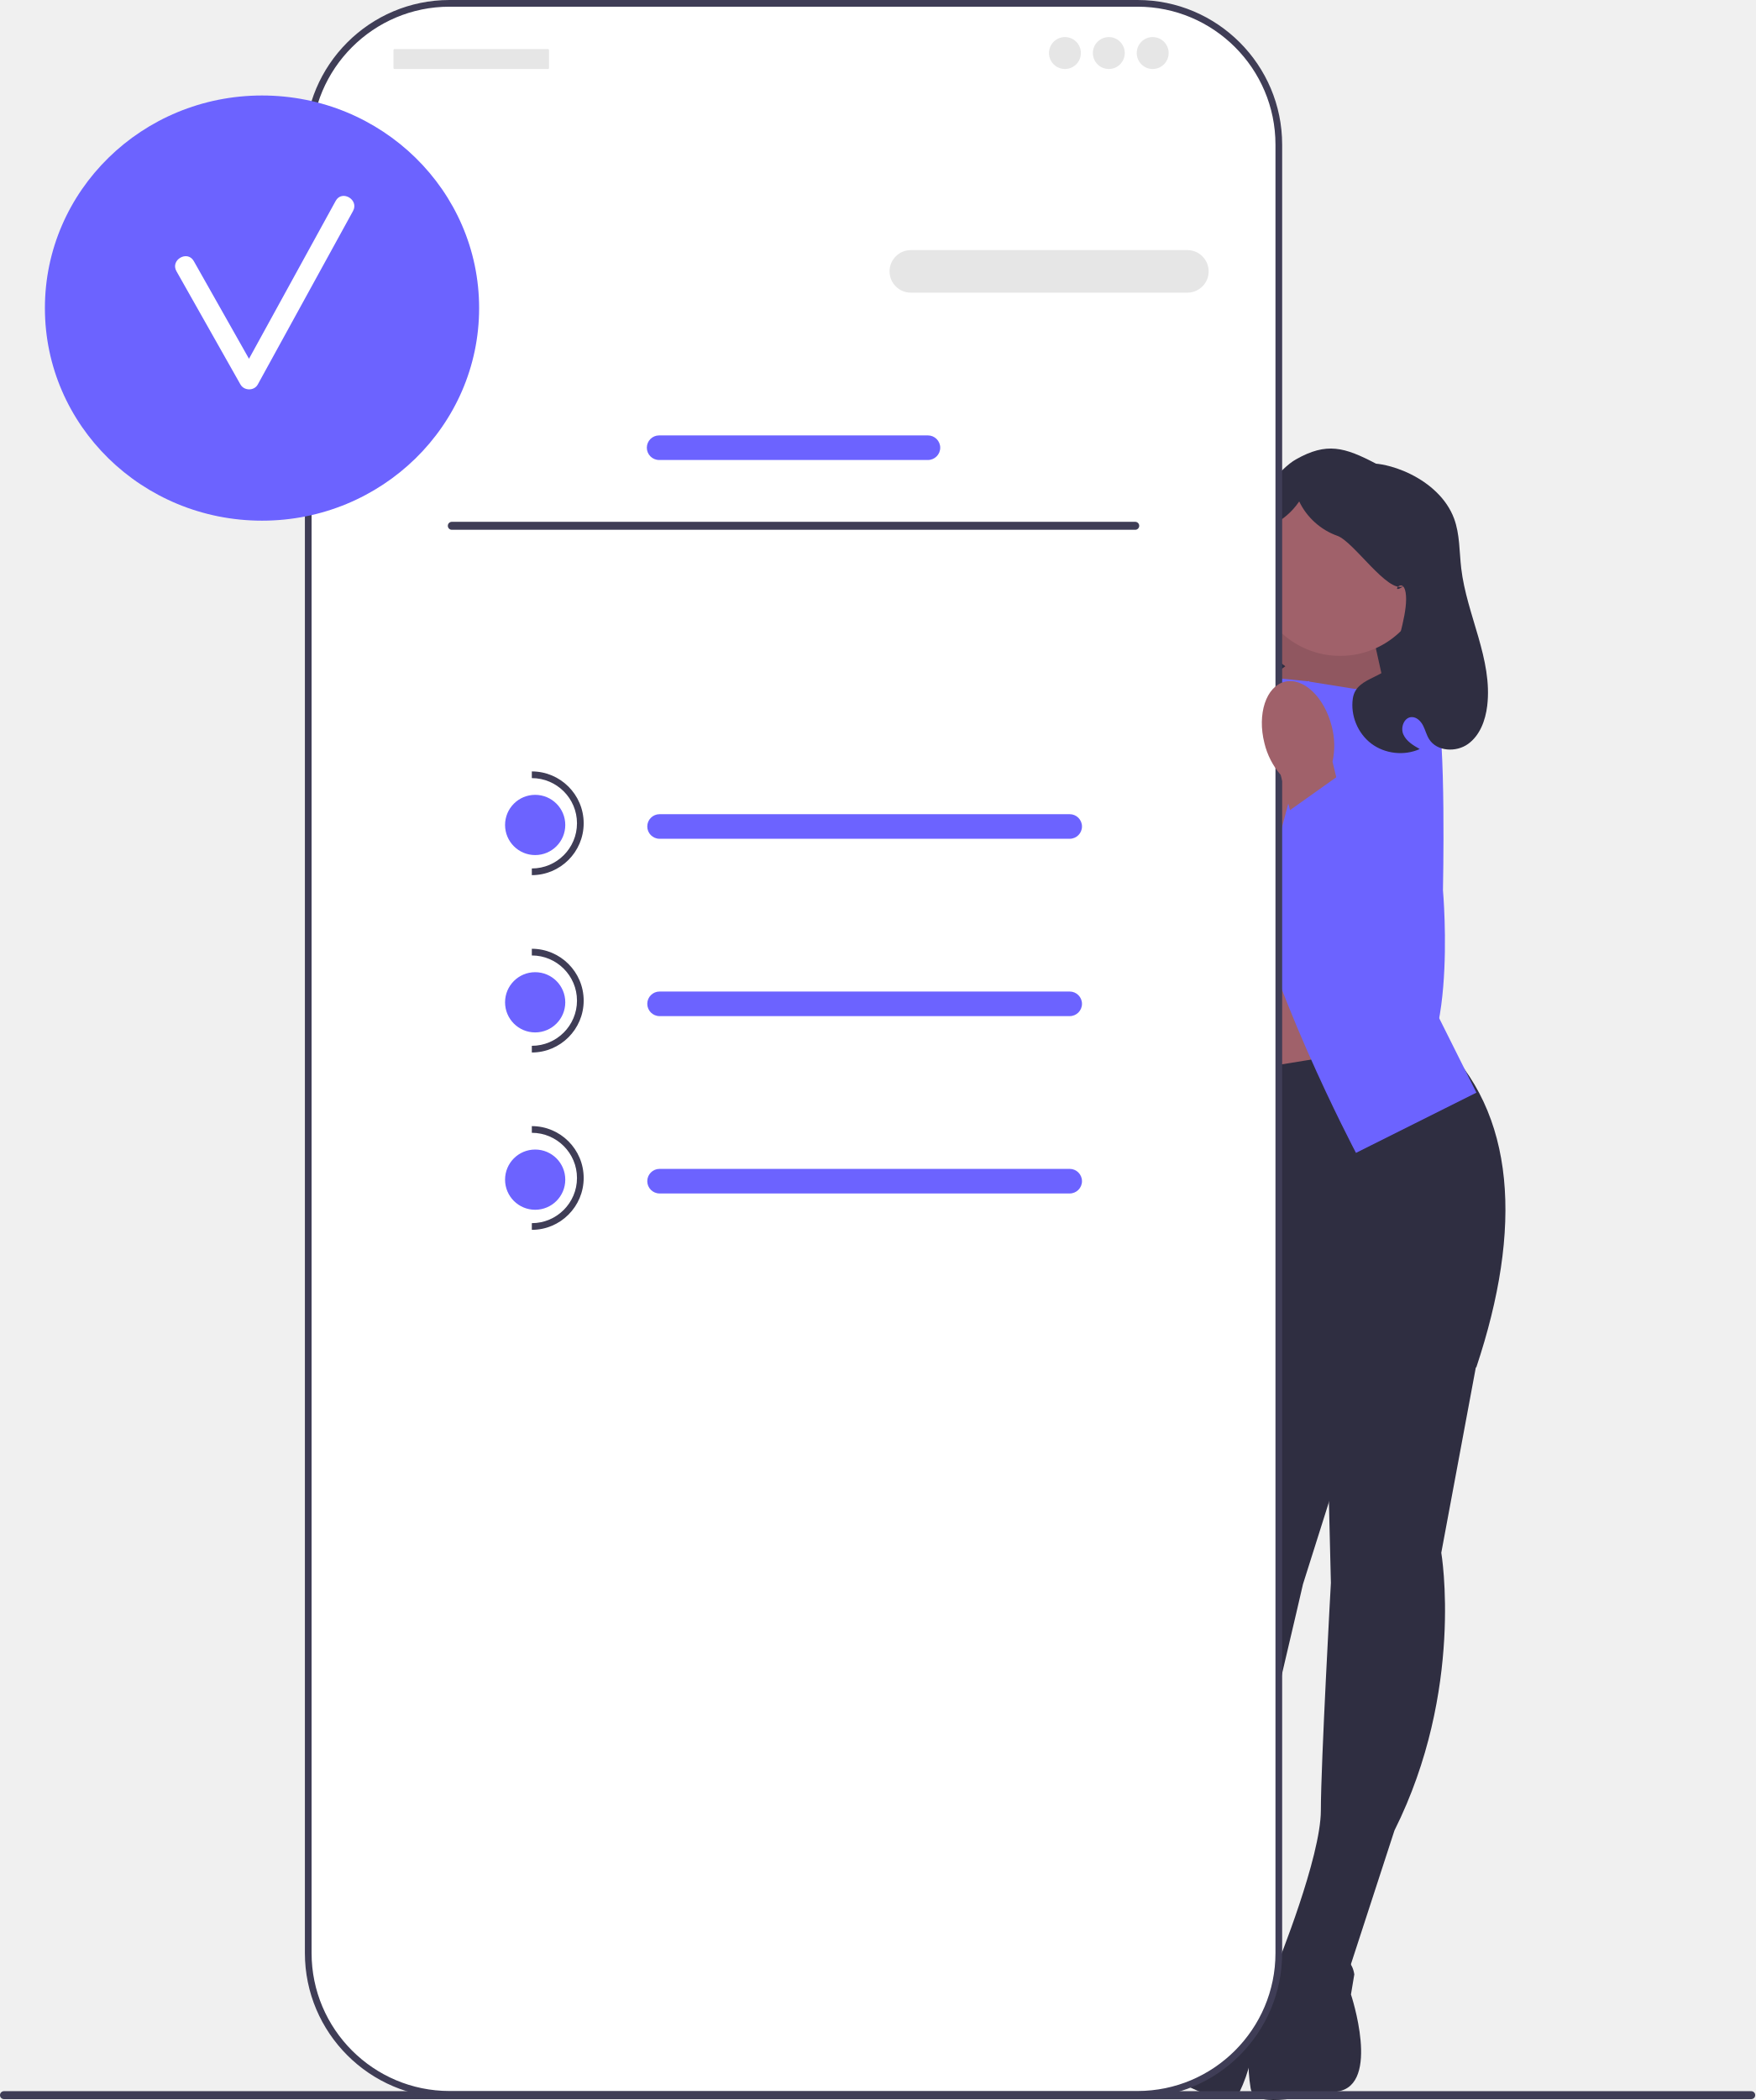
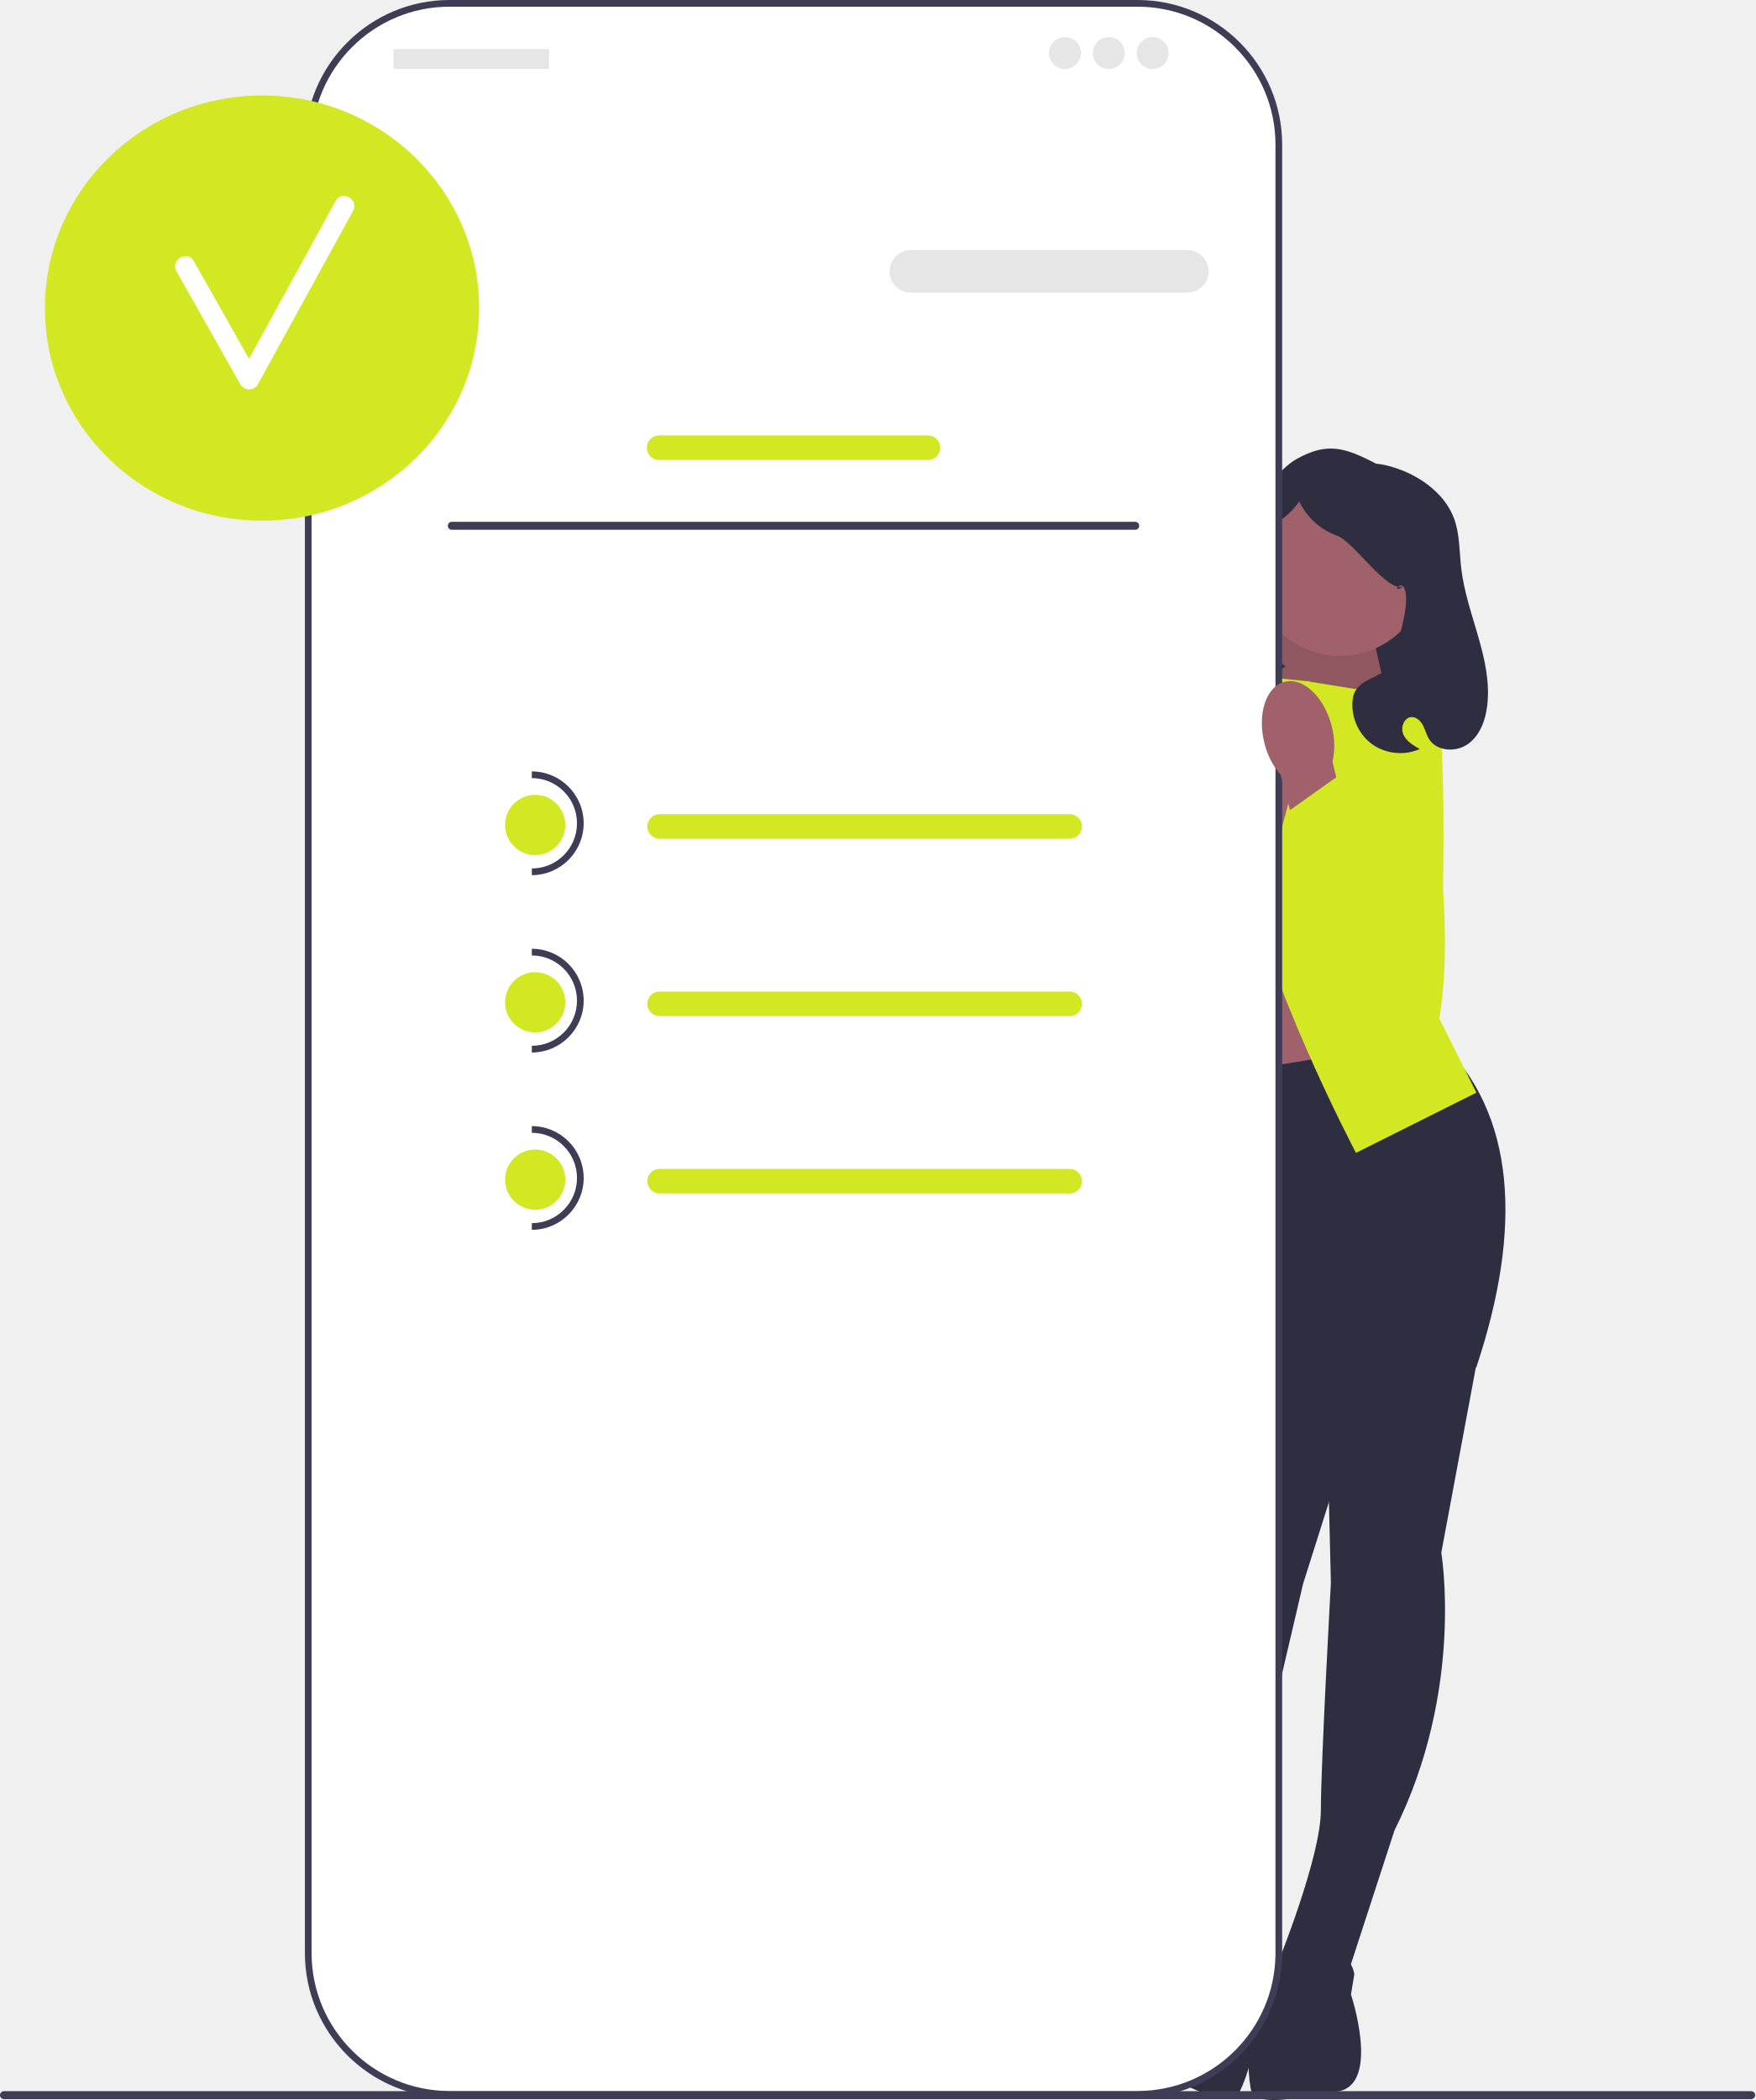
<svg xmlns="http://www.w3.org/2000/svg" width="524.67" height="627.583" viewBox="0 0 524.67 627.583">
  <path d="M369.046,148.038h51.762v17.044c0,28.568-23.194,51.762-51.762,51.762h-0v-68.806h0Z" transform="translate(789.8544 364.8812) rotate(-180)" fill="#2f2e41" />
  <polygon points="409.335 185.027 418.235 225.056 366.083 216.397 387.335 178.538 409.335 185.027" fill="#a0616a" />
  <polygon points="409.335 185.027 418.235 225.056 366.083 216.397 387.335 178.538 409.335 185.027" opacity=".1" />
  <rect x="359.335" y="270.538" width="50" height="74" transform="translate(768.67 615.0769) rotate(-180)" fill="#a0616a" />
  <path d="M441.835,405.038l-11,59s7,41-14,83l-14,43-21-3s13-32,13-46c0-14,3-68,3-68l-1.5-61.618,45.5-6.382Z" fill="#2f2e41" />
  <path d="M378.835,586.038s24-9,26,4l-1,6s9,27-4,29c-13,2-25,5-26-1-1-6-.984-13.49,1.508-18.745,2.492-5.255,3.492-19.255,3.492-19.255Z" fill="#2f2e41" />
  <g>
    <path d="M366.134,395.886l-5.842,59.732s-18.126,37.436-9.635,83.619l1.489,45.197,21.006,2.959s-3.588-34.353,.306-47.801c3.894-13.448,16.03-66.152,16.03-66.152l18.577-58.77-41.93-18.784Z" fill="#2f2e41" />
    <path d="M376.311,587.267s-20.55-15.32-26.087-3.389l-.708,6.041s-16.154,23.432-4.223,28.968c11.931,5.537,22.623,11.755,25.252,6.27,2.629-5.485,4.697-12.684,3.765-18.425-.932-5.741,2.001-19.467,2.001-19.467Z" fill="#2f2e41" />
  </g>
  <path d="M429.835,310.538c23.519,21.948,25.264,56.673,11.5,98,0,0-44,30-76-8l-16-77,80.5-13Z" fill="#2f2e41" />
-   <path d="M390.335,203.538l25,4-2,63,28,56-36,18s-28-53-33-86c-5-33-2-57-2-57l20,2Z" fill="#6c63ff" />
-   <path d="M371.335,205.538l-25,4,2,63-6,58,14,16s28-53,33-86,2-57,2-57l-20,2Z" fill="#6c63ff" />
-   <path d="M401.335,207.038l5.5-1.5s19.5-2.5,22.5,5.5c3,8,2,55,2,55,0,0,5.16,57.685-14.92,58.343-20.08,.657-16.08-47.343-16.08-47.343l1-70Z" fill="#6c63ff" />
+   <path d="M390.335,203.538l25,4-2,63,28,56-36,18s-28-53-33-86c-5-33-2-57-2-57l20,2Z" fill="#d2e823" />
+   <path d="M371.335,205.538l-25,4,2,63-6,58,14,16s28-53,33-86,2-57,2-57l-20,2Z" fill="#d2e823" />
+   <path d="M401.335,207.038l5.5-1.5s19.5-2.5,22.5,5.5c3,8,2,55,2,55,0,0,5.16,57.685-14.92,58.343-20.08,.657-16.08-47.343-16.08-47.343l1-70Z" fill="#d2e823" />
  <circle cx="400.608" cy="170.131" r="25.881" fill="#a0616a" />
-   <path d="M368.335,209.038l-5.5-1.5s-19.5-2.5-22.5,5.5-2,55-2,55c0,0-5.16,57.685,14.92,58.343s16.08-47.343,16.08-47.343l-1-70Z" fill="#6c63ff" />
+   <path d="M368.335,209.038l-5.5-1.5s-19.5-2.5-22.5,5.5-2,55-2,55c0,0-5.16,57.685,14.92,58.343s16.08-47.343,16.08-47.343l-1-70Z" fill="#d2e823" />
  <path d="M385.658,205.75c-5.552-1.409-11.847,4.521-14.061,13.249-.932,3.474-1.019,7.121-.253,10.635l-2.386,9.92-.176-.009-18.818,44.349c-4.375,10.312-3.913,22.15,1.668,31.862,3.32,5.778,7.678,9.662,12.795,5.697,8.491-6.579,14.037-44.249,16.569-65.888l5.855-21.996c2.35-2.725,4.013-5.973,4.851-9.472,2.215-8.724-.491-16.938-6.043-18.347Z" fill="#a0616a" />
  <path d="M351.06,191.069c1.316-4.003,3.915-7.507,5.078-11.557,1.544-5.378,4.831,6.552,5.151,.967,.61-10.617,16.813-37.926,26.063-43.172,9.25-5.246,14.563-3.664,23.987,1.262,0,0,4.575,.291,10.27,3.103,5.695,2.812,10.822,7.315,13.037,13.267,1.756,4.718,1.561,9.9,2.148,14.9,1.634,13.93,9.443,27.178,7.767,41.103-.523,4.345-2.174,8.837-5.726,11.392-3.552,2.555-9.291,2.277-11.629-1.421-.798-1.262-1.135-2.76-1.819-4.087-.684-1.327-1.919-2.565-3.412-2.524-2.244,.062-3.386,3.073-2.501,5.135s2.964,3.308,4.916,4.416c-4.649,2.091-10.416,1.44-14.482-1.635-4.066-3.076-6.261-8.448-5.513-13.491,1.054-7.106,11.406-5.635,12.626-12.715,.888-5.154,4.005-13.777,3.156-18.937-.849-5.16-4.928,1.088-.631-1.894-4.727,2.279-14.837-13.31-19.786-15.056-4.948-1.746-9.144-5.527-11.394-10.267-5.248,7.608-9.865,5.542-11.745,14.592-1.88,9.05-.142,29.61,7.598,34.662-3.097,2.113-5.567,5.136-7.02,8.592-.823,1.958-1.357,4.101-2.724,5.727-2.61,3.106-7.429,3.295-11.27,1.989-4.763-1.619-8.835-5.176-11.08-9.678-2.245-4.502-2.637-9.895-1.065-14.673Z" fill="#2f2e41" />
  <path d="M0,626.136c0,.66,.53,1.19,1.19,1.19H523.48c.66,0,1.19-.53,1.19-1.19,0-.66-.53-1.19-1.19-1.19H1.19c-.66,0-1.19,.53-1.19,1.19Z" fill="#3f3d56" />
  <g>
    <path d="M340.038,1H134.369c-23.323,0-42.23,18.907-42.23,42.23V583.663c0,23.323,18.907,42.23,42.23,42.23h205.669c23.323,0,42.23-18.907,42.23-42.23V43.23c0-23.323-18.907-42.23-42.23-42.23Z" fill="#fff" />
    <path d="M340.038,626.892H134.369c-23.837,0-43.23-19.393-43.23-43.229V43.23C91.139,19.393,110.532,0,134.369,0h205.669c23.837,0,43.23,19.393,43.23,43.23V583.663c0,23.837-19.393,43.229-43.23,43.229ZM134.369,2c-22.734,0-41.23,18.496-41.23,41.23V583.663c0,22.734,18.496,41.229,41.23,41.229h205.669c22.734,0,41.23-18.495,41.23-41.229V43.23c0-22.734-18.496-41.23-41.23-41.23H134.369Z" fill="#3f3d56" />
    <path d="M75.144,94.566c-1.806,0-3.274,1.468-3.274,3.274v26.191c0,1.806,1.468,3.274,3.274,3.274s3.274-1.468,3.274-3.274v-26.191c0-1.806-1.468-3.274-3.274-3.274Z" fill="#3f3d56" />
    <path d="M354.936,87.461h-82.668c-3.506,0-6.359-2.853-6.359-6.359s2.853-6.359,6.359-6.359h82.668c3.506,0,6.359,2.853,6.359,6.359s-2.853,6.359-6.359,6.359Z" fill="#e6e6e6" />
-     <path d="M277.382,137.469h-80.357c-2.026,0-3.674-1.648-3.674-3.674s1.648-3.674,3.674-3.674h80.357c2.026,0,3.674,1.648,3.674,3.674,0,2.026-1.648,3.674-3.674,3.674Z" fill="#6c63ff" />
-     <ellipse cx="78.322" cy="92.07" rx="64.899" ry="63.532" fill="#6c63ff" />
+     <path d="M277.382,137.469h-80.357c-2.026,0-3.674-1.648-3.674-3.674s1.648-3.674,3.674-3.674h80.357c2.026,0,3.674,1.648,3.674,3.674,0,2.026-1.648,3.674-3.674,3.674Z" fill="#d2e823" />
+     <ellipse cx="78.322" cy="92.07" rx="64.899" ry="63.532" fill="#d2e823" />
    <path d="M100.349,60.024c-8.64,15.733-17.28,31.465-25.92,47.198-5.507-9.73-10.983-19.476-16.503-29.198-1.906-3.358-7.092-.338-5.181,3.028,6.399,11.27,12.732,22.577,19.131,33.847,1.094,1.927,4.098,1.972,5.181,0,9.491-17.282,18.982-34.565,28.473-51.847,1.86-3.386-3.32-6.417-5.181-3.028Z" fill="#fff" />
    <rect x="117.618" y="14.658" width="46.498" height="5.961" rx=".31" ry=".31" fill="#e6e6e6" />
    <circle cx="318.336" cy="15.85" r="4.769" fill="#e6e6e6" />
    <circle cx="331.451" cy="15.85" r="4.769" fill="#e6e6e6" />
    <circle cx="344.566" cy="15.85" r="4.769" fill="#e6e6e6" />
    <path d="M133.868,157.136c0,.66,.53,1.19,1.19,1.19h204.29c.66,0,1.19-.53,1.19-1.19,0-.66-.53-1.19-1.19-1.19H135.058c-.66,0-1.19,.53-1.19,1.19Z" fill="#3f3d56" />
    <g>
-       <path d="M319.758,250.667h-122.598c-2.026,0-3.674-1.648-3.674-3.674s1.648-3.674,3.674-3.674h122.598c2.026,0,3.674,1.648,3.674,3.674,0,2.026-1.648,3.674-3.674,3.674Z" fill="#6c63ff" />
-       <path d="M319.758,303.667h-122.598c-2.026,0-3.674-1.648-3.674-3.674s1.648-3.674,3.674-3.674h122.598c2.026,0,3.674,1.648,3.674,3.674,0,2.026-1.648,3.674-3.674,3.674Z" fill="#6c63ff" />
-       <path d="M319.758,356.667h-122.598c-2.026,0-3.674-1.648-3.674-3.674s1.648-3.674,3.674-3.674h122.598c2.026,0,3.674,1.648,3.674,3.674,0,2.026-1.648,3.674-3.674,3.674Z" fill="#6c63ff" />
-       <circle cx="159.975" cy="246.538" r="9" fill="#6c63ff" />
+       <path d="M319.758,250.667h-122.598c-2.026,0-3.674-1.648-3.674-3.674s1.648-3.674,3.674-3.674h122.598c2.026,0,3.674,1.648,3.674,3.674,0,2.026-1.648,3.674-3.674,3.674Z" fill="#d2e823" />
+       <path d="M319.758,303.667h-122.598c-2.026,0-3.674-1.648-3.674-3.674s1.648-3.674,3.674-3.674h122.598c2.026,0,3.674,1.648,3.674,3.674,0,2.026-1.648,3.674-3.674,3.674Z" fill="#d2e823" />
+       <path d="M319.758,356.667h-122.598c-2.026,0-3.674-1.648-3.674-3.674s1.648-3.674,3.674-3.674h122.598c2.026,0,3.674,1.648,3.674,3.674,0,2.026-1.648,3.674-3.674,3.674Z" fill="#d2e823" />
+       <circle cx="159.975" cy="246.538" r="9" fill="#d2e823" />
      <path d="M158.975,261.538v-2c7.444,0,13.5-6.056,13.5-13.5s-6.056-13.5-13.5-13.5v-2c8.547,0,15.5,6.953,15.5,15.5s-6.953,15.5-15.5,15.5Z" fill="#3f3d56" />
-       <circle cx="159.975" cy="299.538" r="9" fill="#6c63ff" />
+       <circle cx="159.975" cy="299.538" r="9" fill="#d2e823" />
      <path d="M158.975,314.538v-2c7.444,0,13.5-6.056,13.5-13.5,0-7.444-6.056-13.5-13.5-13.5v-2c8.547,0,15.5,6.953,15.5,15.5s-6.953,15.5-15.5,15.5Z" fill="#3f3d56" />
-       <circle cx="159.975" cy="352.538" r="9" fill="#6c63ff" />
+       <circle cx="159.975" cy="352.538" r="9" fill="#d2e823" />
      <path d="M158.975,367.538v-2c7.444,0,13.5-6.056,13.5-13.5s-6.056-13.5-13.5-13.5v-2c8.547,0,15.5,6.953,15.5,15.5s-6.953,15.5-15.5,15.5Z" fill="#3f3d56" />
    </g>
  </g>
  <path d="M384.012,203.75c5.552-1.409,11.847,4.521,14.061,13.249,.932,3.474,1.019,7.121,.253,10.635l2.386,9.92,.176-.009,18.818,44.349c4.375,10.312,3.913,22.15-1.668,31.862-3.32,5.778-7.678,9.662-12.795,5.697-8.491-6.579-14.037-44.249-16.569-65.888l-5.855-21.996c-2.35-2.725-4.013-5.973-4.851-9.472-2.215-8.724,.491-16.938,6.043-18.347Z" fill="#a0616a" />
-   <polygon points="405.389 228.053 384.335 243.019 394.862 309.313 408.065 326.388 423.444 321.069 427.941 289.73 422.649 259.423 405.389 228.053" fill="#6c63ff" />
+   <polygon points="405.389 228.053 384.335 243.019 394.862 309.313 408.065 326.388 423.444 321.069 427.941 289.73 422.649 259.423 405.389 228.053" fill="#d2e823" />
</svg>
